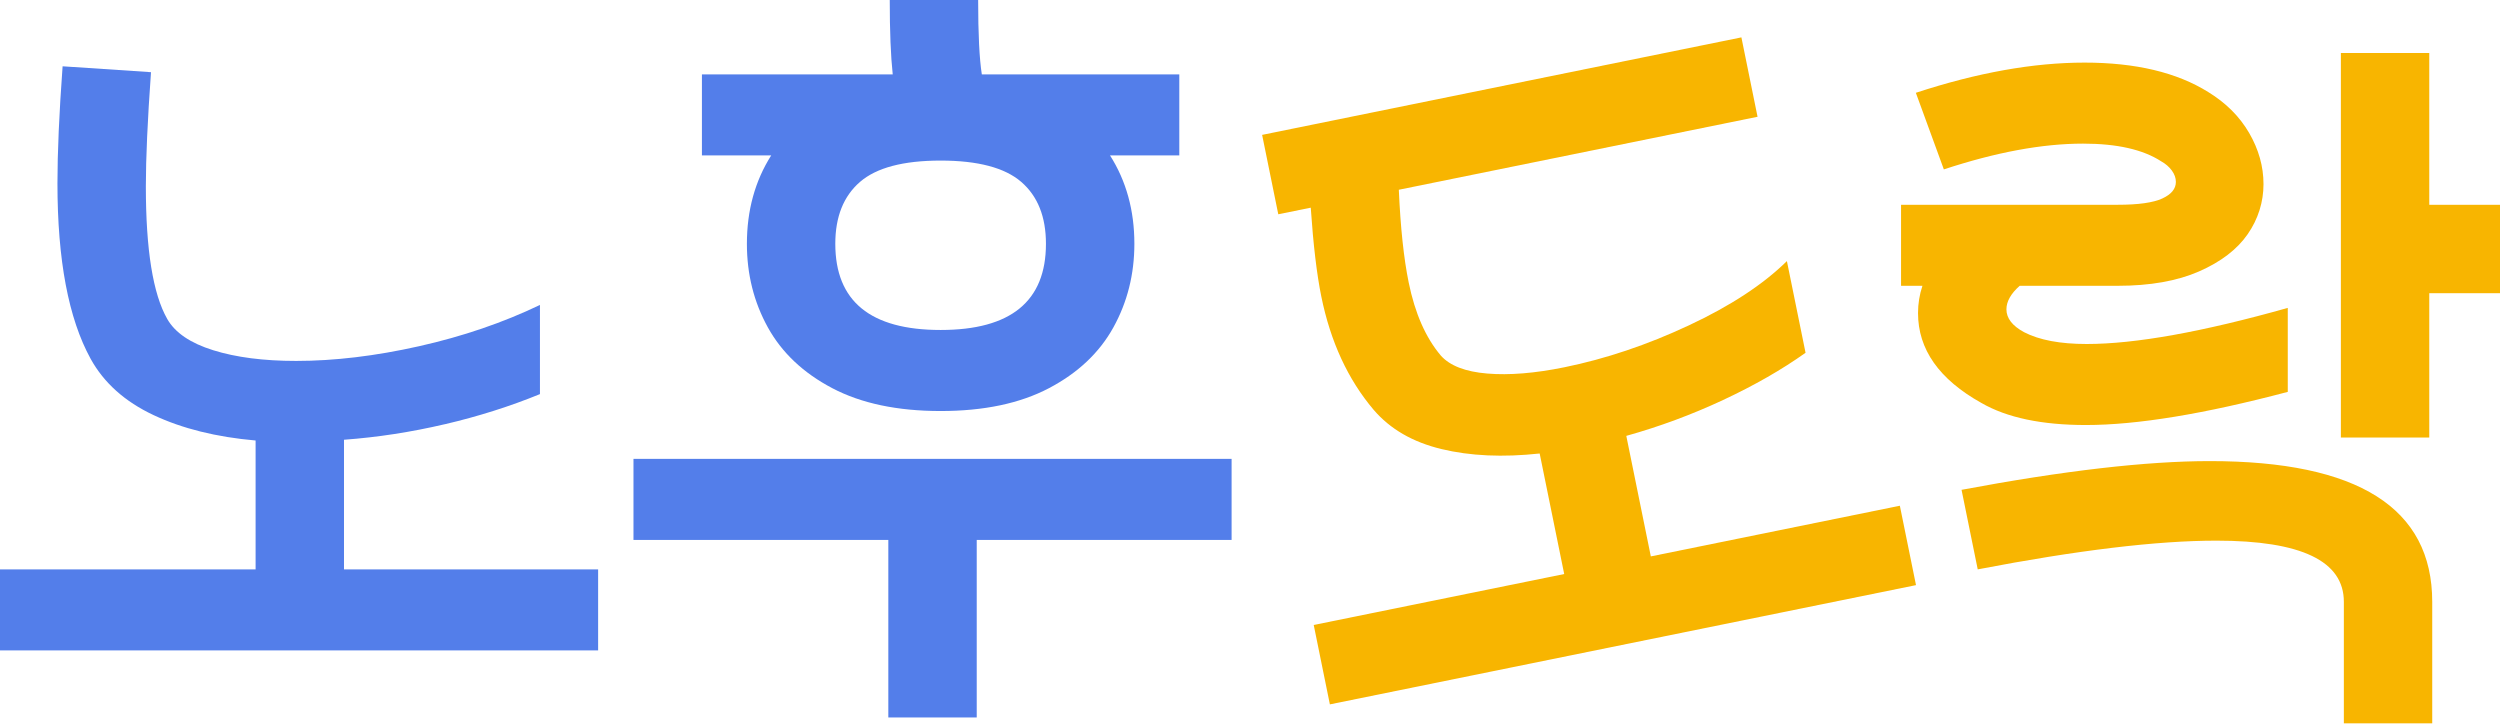
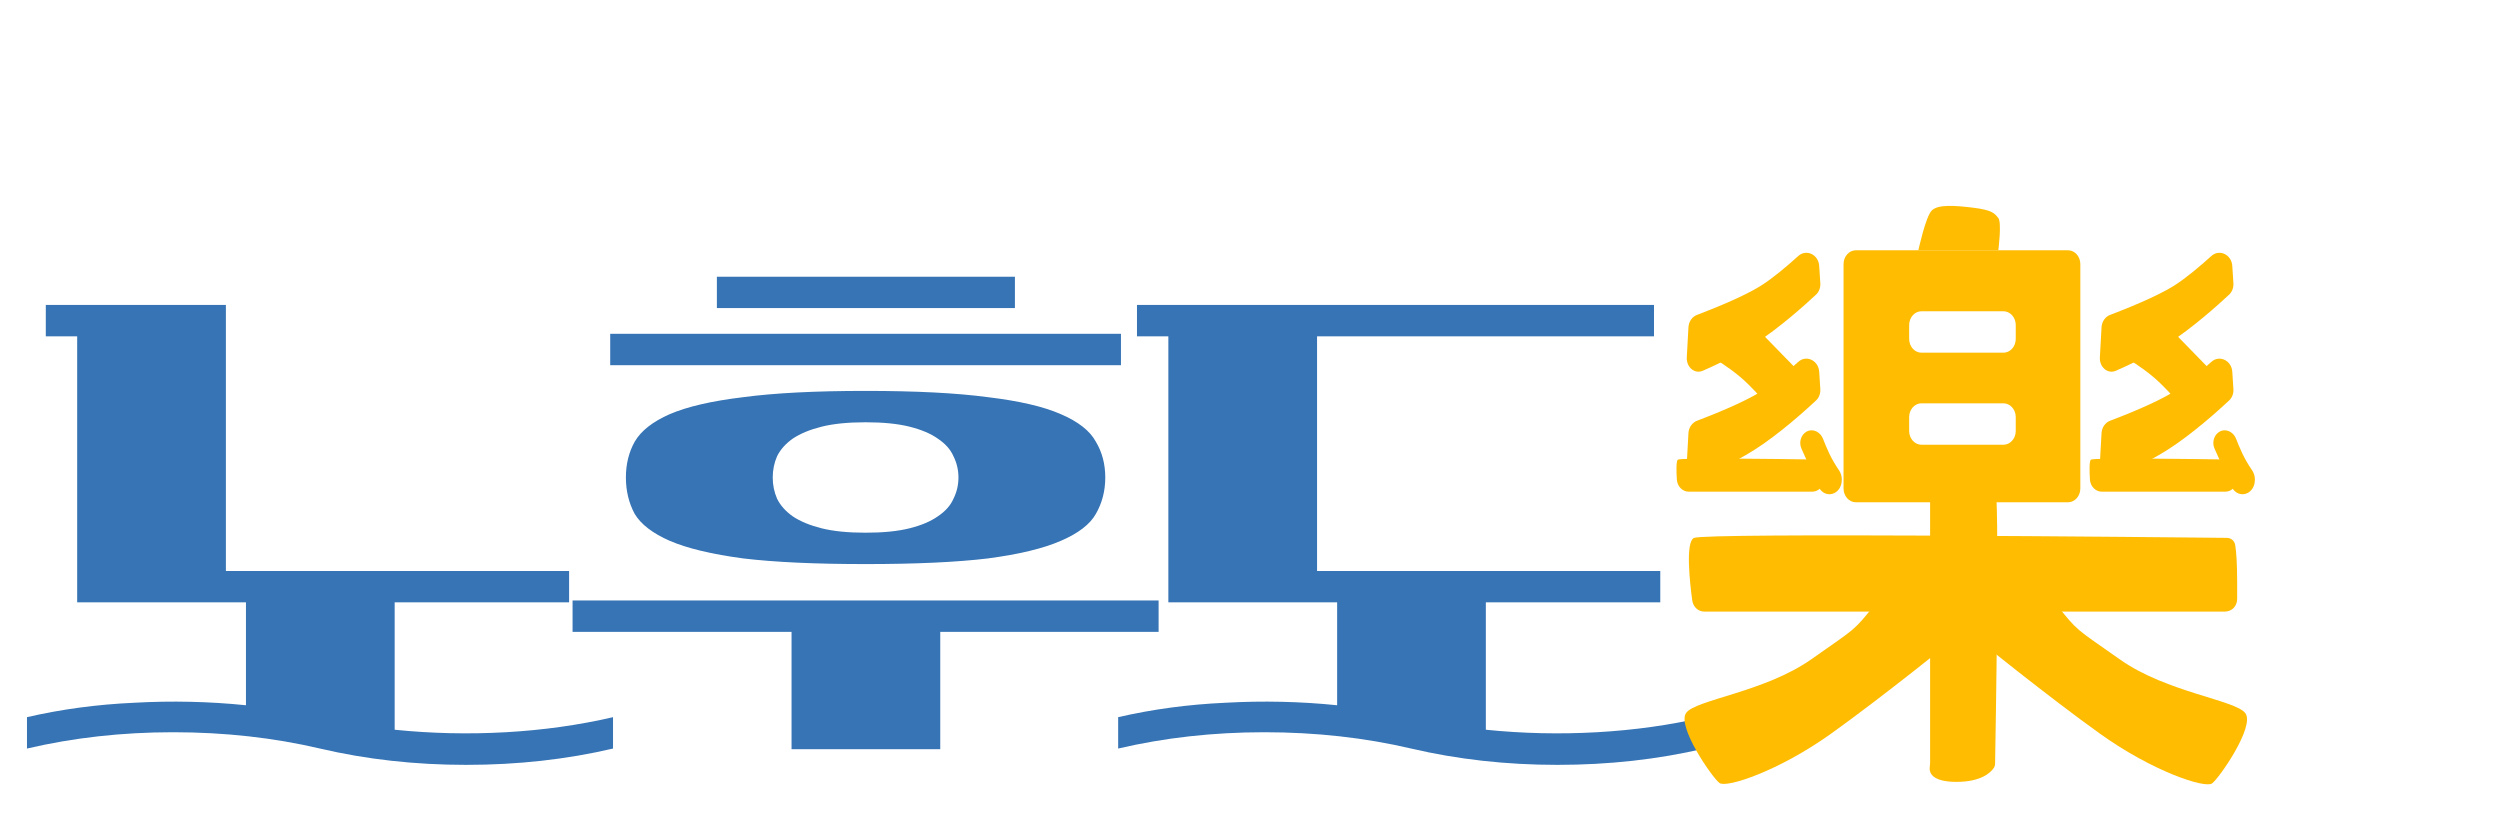
- <svg xmlns="http://www.w3.org/2000/svg" id="_레이어_2" data-name="레이어 2" viewBox="0 0 1000 289.34">
-   <defs>
-     <style>
-       .cls-1 {
-         fill: #f8b500;
-       }
- 
-       .cls-2 {
-         fill: #537eea;
-       }
-     </style>
-   </defs>
-   <g id="_레이어_1-2" data-name="레이어 1">
-     <g>
-       <path class="cls-2" d="M177.81,169.71c-13.45,3.15-26.86,5.21-40.21,6.19v51.86h101.65v32.41H0v-32.41h102.24v-51.56c-15.72-1.37-29.33-4.76-40.81-10.16-11.5-5.4-19.89-12.92-25.19-22.54-8.85-16.11-13.26-39.49-13.26-70.13,0-12.37.68-27.99,2.06-46.85l35.36,2.36c-1.38,19.25-2.06,34.47-2.06,45.67,0,25.34,2.84,43.02,8.55,53.03,3.13,5.5,9.28,9.68,18.42,12.52,9.12,2.85,20.18,4.27,33.14,4.27,15.32,0,31.72-1.96,49.21-5.89,17.48-3.93,33.58-9.43,48.32-16.5v35.66c-11.99,4.91-24.71,8.94-38.16,12.08Z" />
-       <path class="cls-2" d="M492.64,215.97h-101.95v71.01h-35.36v-71.01h-101.94v-32.41h239.25v32.41ZM392.75,29.76h78.97v32.41h-27.71c6.49,10.21,9.74,22,9.74,35.36,0,12.18-2.81,23.32-8.4,33.44-5.6,10.12-14.19,18.22-25.78,24.31-11.59,6.09-26.03,9.13-43.32,9.13s-31.72-3.04-43.32-9.13c-11.59-6.09-20.18-14.19-25.78-24.31s-8.39-21.26-8.39-33.44c0-13.36,3.24-25.14,9.72-35.36h-27.71V29.76h76.32c-.79-7.27-1.19-17.19-1.19-29.76h35.36c0,13.55.49,23.47,1.47,29.76ZM418.38,97.52c0-10.8-3.28-19.05-9.87-24.75-6.58-5.69-17.34-8.54-32.26-8.54s-25.68,2.85-32.26,8.54c-6.58,5.7-9.87,13.95-9.87,24.75,0,22.98,14.04,34.47,42.13,34.47s42.13-11.49,42.13-34.47Z" />
-       <path class="cls-1" d="M689.25,160c-12.55,5.86-25.46,10.64-38.73,14.35l9.81,48.21,99.61-20.27,6.46,31.76-234.45,47.7-6.46-31.76,100.19-20.38-9.81-48.21c-14.71,1.59-27.81,1-39.3-1.78-11.49-2.77-20.52-8-27.1-15.68-10.29-12.14-17.27-27.26-20.95-45.35-1.8-8.85-3.21-20.7-4.22-35.52l-12.99,2.64-6.46-31.76,191.71-39,6.46,31.76-143.49,29.19c.66,15.1,1.98,27.46,3.94,37.08,2.51,12.32,6.79,22.07,12.86,29.25,3.63,4.07,9.83,6.47,18.6,7.19,8.76.73,19.01-.11,30.76-2.5,16.55-3.37,33.16-8.95,49.81-16.75,16.66-7.79,29.74-16.37,39.26-25.73l7.46,36.67c-9.46,6.74-20.45,13.03-32.98,18.89Z" />
-       <path class="cls-1" d="M760.45,81.91h86.63c8.25,0,14.18-.83,17.83-2.51,3.63-1.67,5.44-3.88,5.44-6.63,0-1.57-.54-3.09-1.62-4.57s-2.51-2.7-4.27-3.68c-7.28-4.72-17.68-7.07-31.23-7.07-16.3,0-34.88,3.44-55.69,10.31l-11.2-30.64c24.55-8.06,47.04-12.08,67.47-12.08s36.93,3.93,49.5,11.79c7.06,4.32,12.52,9.77,16.35,16.35,3.82,6.59,5.74,13.41,5.74,20.48s-2.11,13.95-6.34,20.03c-4.22,6.09-10.71,11.05-19.45,14.88-8.74,3.83-19.59,5.75-32.55,5.75h-39.19c-3.54,3.14-5.3,6.29-5.3,9.42,0,3.54,2.35,6.59,7.07,9.14,6.08,3.15,14.43,4.72,25.04,4.72,19.45,0,46.25-4.81,80.43-14.44v33.59c-33.4,8.84-60.3,13.26-80.73,13.26-17.68,0-31.63-2.94-41.84-8.84-16.89-9.43-25.33-21.41-25.33-35.95,0-3.73.59-7.37,1.76-10.9h-8.55v-32.41ZM937.54,289.34v-48.62c0-16.3-17-24.46-50.98-24.46-23.77,0-55.59,3.83-95.47,11.49l-6.47-31.82c40.85-7.66,73.95-11.49,99.29-11.49,59.32,0,88.98,18.76,88.98,56.28v48.62h-35.36ZM971.71,21.21v60.7h28.29v35.36h-28.29v57.75h-35.36V21.21h35.36Z" />
-     </g>
-   </g>
+ <svg xmlns="http://www.w3.org/2000/svg" width="255" height="85" viewBox="0 0 255 85" fill="none">
+   <path d="M23.04 58.24H58.048V61.44H40.256V74.432C44.011 74.816 47.787 74.901 51.584 74.688C55.381 74.475 59.029 73.963 62.528 73.152V76.352C57.792 77.461 52.8 78.016 47.552 78.016C42.347 78.016 37.376 77.461 32.64 76.352C27.904 75.243 22.912 74.688 17.664 74.688C12.459 74.688 7.488 75.243 2.752 76.352V73.152C6.251 72.341 9.899 71.851 13.696 71.68C17.536 71.467 21.333 71.552 25.088 71.936V61.44H7.872V34.304H4.672V31.104H23.04V58.24ZM88.29 57.536C83.17 57.536 79.01 57.344 75.81 56.96C72.61 56.533 70.114 55.936 68.322 55.168C66.573 54.4 65.378 53.483 64.738 52.416C64.141 51.307 63.842 50.069 63.842 48.704C63.842 47.339 64.141 46.123 64.738 45.056C65.378 43.947 66.573 43.008 68.322 42.24C70.114 41.472 72.61 40.896 75.81 40.512C79.01 40.085 83.17 39.872 88.29 39.872C93.41 39.872 97.57 40.085 100.77 40.512C103.97 40.896 106.445 41.472 108.194 42.24C109.986 43.008 111.181 43.947 111.778 45.056C112.418 46.123 112.738 47.339 112.738 48.704C112.738 50.069 112.418 51.307 111.778 52.416C111.181 53.483 109.986 54.4 108.194 55.168C106.445 55.936 103.97 56.533 100.77 56.96C97.57 57.344 93.41 57.536 88.29 57.536ZM118.178 61.248V64.448H95.906V76.416H80.738V64.448H58.402V61.248H118.178ZM88.29 43.072C86.498 43.072 85.005 43.221 83.81 43.52C82.615 43.819 81.634 44.224 80.866 44.736C80.141 45.248 79.607 45.845 79.266 46.528C78.967 47.211 78.818 47.936 78.818 48.704C78.818 49.472 78.967 50.197 79.266 50.88C79.607 51.563 80.141 52.16 80.866 52.672C81.634 53.184 82.615 53.589 83.81 53.888C85.005 54.187 86.498 54.336 88.29 54.336C90.082 54.336 91.575 54.187 92.77 53.888C93.965 53.589 94.925 53.184 95.65 52.672C96.418 52.16 96.951 51.563 97.25 50.88C97.591 50.197 97.762 49.472 97.762 48.704C97.762 47.936 97.591 47.211 97.25 46.528C96.951 45.845 96.418 45.248 95.65 44.736C94.925 44.224 93.965 43.819 92.77 43.52C91.575 43.221 90.082 43.072 88.29 43.072ZM114.338 34.048V37.248H62.242V34.048H114.338ZM103.522 28.224V31.424H73.122V28.224H103.522ZM168.708 31.104V34.304H134.34V58.24H169.348V61.44H151.556V74.432C155.311 74.816 159.087 74.901 162.884 74.688C166.681 74.475 170.329 73.963 173.828 73.152V76.352C169.092 77.461 164.1 78.016 158.852 78.016C153.647 78.016 148.676 77.461 143.94 76.352C139.204 75.243 134.212 74.688 128.964 74.688C123.759 74.688 118.788 75.243 114.052 76.352V73.152C117.551 72.341 121.199 71.851 124.996 71.68C128.836 71.467 132.633 71.552 136.388 71.936V61.44H119.172V34.304H115.972V31.104H168.708Z" fill="#3674B5" />
+   <path d="M176.092 32.212C176.561 31.642 177.351 31.604 177.861 32.127L183.822 38.245C184.334 38.77 184.369 39.661 183.902 40.235L182.628 41.799C182.101 42.446 181.172 42.41 180.647 41.761C180.076 41.056 179.272 40.128 178.286 39.16C177.193 38.088 175.848 37.172 174.823 36.548C174.067 36.087 173.86 34.928 174.444 34.217L176.092 32.212Z" fill="#FFBC00" />
+   <path d="M218.227 32.212C218.695 31.642 219.486 31.604 219.996 32.127L225.957 38.245C226.468 38.77 226.504 39.661 226.036 40.235L224.762 41.799C224.236 42.446 223.307 42.41 222.782 41.761C222.211 41.056 221.407 40.128 220.421 39.16C219.328 38.088 217.983 37.172 216.958 36.548C216.201 36.087 215.995 34.928 216.578 34.217L218.227 32.212Z" fill="#FFBC00" />
+   <path d="M187.154 50.268C186.542 50.61 185.798 50.332 185.491 49.647L183.749 45.763C183.464 45.127 183.692 44.352 184.259 44.031C184.891 43.674 185.668 44.034 185.949 44.763C186.118 45.205 186.333 45.722 186.593 46.273C186.876 46.875 187.238 47.467 187.579 47.972C188.086 48.722 187.905 49.849 187.154 50.268Z" fill="#FFBC00" />
+   <path d="M229.289 50.268C228.676 50.61 227.933 50.332 227.625 49.647L225.884 45.763C225.598 45.127 225.826 44.352 226.393 44.031C227.025 43.674 227.803 44.034 228.083 44.763C228.253 45.205 228.467 45.722 228.727 46.273C229.011 46.875 229.372 47.467 229.714 47.972C230.221 48.722 230.039 49.849 229.289 50.268Z" fill="#FFBC00" />
+   <path d="M172.052 47.248C171.996 48.245 172.852 48.977 173.682 48.615C175.09 48.001 177.131 47.034 178.966 45.872C181.458 44.293 184.163 41.852 185.238 40.847C185.543 40.563 185.701 40.131 185.673 39.688L185.558 37.919C185.483 36.754 184.237 36.175 183.426 36.908C182.279 37.945 180.821 39.181 179.611 39.943C177.819 41.071 174.594 42.349 173.09 42.919C172.6 43.105 172.254 43.603 172.222 44.182L172.052 47.248Z" fill="#FFBC00" />
+   <path d="M214.186 47.248C214.131 48.245 214.987 48.977 215.816 48.615C217.224 48.001 219.265 47.034 221.1 45.872C223.593 44.293 226.297 41.852 227.373 40.847C227.677 40.563 227.836 40.131 227.807 39.688L227.693 37.919C227.617 36.754 226.371 36.175 225.561 36.908C224.414 37.945 222.955 39.181 221.746 39.943C219.953 41.071 216.728 42.349 215.224 42.919C214.734 43.105 214.389 43.603 214.357 44.182L214.186 47.248Z" fill="#FFBC00" />
+   <path d="M172.052 36.451C171.996 37.448 172.852 38.179 173.682 37.818C175.09 37.204 177.131 36.236 178.966 35.074C181.458 33.496 184.163 31.054 185.238 30.05C185.543 29.766 185.701 29.334 185.673 28.891L185.558 27.121C185.483 25.956 184.237 25.378 183.426 26.11C182.279 27.148 180.821 28.384 179.611 29.145C177.819 30.274 174.594 31.552 173.09 32.122C172.6 32.307 172.254 32.806 172.222 33.385L172.052 36.451Z" fill="#FFBC00" />
+   <path d="M214.186 36.451C214.131 37.448 214.987 38.179 215.816 37.818C217.224 37.204 219.265 36.236 221.1 35.074C223.593 33.496 226.297 31.054 227.373 30.05C227.677 29.766 227.836 29.334 227.807 28.891L227.693 27.121C227.617 25.956 226.371 25.378 225.561 26.11C224.414 27.148 222.955 28.384 221.746 29.145C219.953 30.274 216.728 31.552 215.224 32.122C214.734 32.307 214.389 32.806 214.357 33.385L214.186 36.451Z" fill="#FFBC00" />
+   <path d="M210.939 25.529C211.632 25.529 212.194 26.16 212.194 26.938V49.823C212.194 50.601 211.632 51.231 210.939 51.231H189.297C188.604 51.231 188.042 50.601 188.042 49.823V26.938C188.042 26.16 188.604 25.529 189.297 25.529H210.939ZM195.988 41.138C195.295 41.138 194.733 41.769 194.733 42.547V43.955C194.733 44.733 195.295 45.363 195.988 45.363H204.352C205.045 45.363 205.607 44.733 205.607 43.955V42.547C205.607 41.769 205.045 41.138 204.352 41.138H195.988ZM195.988 31.749C195.295 31.749 194.733 32.38 194.733 33.158V34.566C194.733 35.344 195.295 35.974 195.988 35.974H204.352C205.045 35.974 205.607 35.344 205.607 34.566V33.158C205.607 32.38 205.045 31.749 204.352 31.749H195.988Z" fill="#FFBC00" />
+   <path d="M197.033 21.48C197.661 20.835 199.334 20.952 201.268 21.187C203.202 21.422 203.463 21.774 203.829 22.243C204.195 22.712 203.829 25.529 203.829 25.529H195.674C195.674 25.529 196.406 22.126 197.033 21.48Z" fill="#FFBC00" />
+   <path d="M172.777 54.87C173.85 54.322 220.829 54.796 227.128 54.862C227.57 54.867 227.928 55.152 228 55.641C228.094 56.279 228.19 57.402 228.19 59.33C228.19 60.075 228.19 60.645 228.19 61.079C228.19 61.857 227.628 62.381 226.935 62.381H173.82C173.215 62.381 172.698 61.899 172.607 61.228C172.337 59.233 171.924 55.305 172.777 54.87Z" fill="#FFBC00" />
+   <path d="M171.138 46.885C171.401 46.668 181.973 46.821 185.097 46.871C185.618 46.879 186.02 47.266 186.041 47.851C186.05 48.107 186.056 48.426 186.056 48.825C186.056 49.583 185.508 50.153 184.833 50.153H172.256C171.619 50.153 171.081 49.616 171.037 48.902C170.985 48.042 170.964 47.029 171.138 46.885Z" fill="#FFBC00" />
+   <path d="M213.272 46.885C213.536 46.668 224.108 46.821 227.231 46.871C227.753 46.879 228.155 47.266 228.175 47.851C228.184 48.107 228.19 48.426 228.19 48.825C228.19 49.583 227.642 50.153 226.967 50.153H214.39C213.753 50.153 213.215 49.616 213.172 48.902C213.12 48.042 213.098 47.029 213.272 46.885Z" fill="#FFBC00" />
+   <path d="M203.495 49.515C203.983 50.107 203.55 75.022 203.5 77.847C203.496 78.026 203.464 78.193 203.366 78.335C203.057 78.786 202.099 79.751 199.562 79.751C197.118 79.751 196.815 78.856 196.825 78.387C196.828 78.198 196.871 78.01 196.871 77.821V50.801C196.871 50.072 197.364 49.465 198.01 49.412C199.804 49.265 203.119 49.06 203.495 49.515Z" fill="#FFBC00" />
+   <path d="M171.993 72.709C172.986 71.359 179.991 70.596 184.749 67.251C189.506 63.907 188.983 64.435 191.283 61.618C193.583 58.801 194.035 56.278 194.035 56.278L199.438 65.08C199.438 65.08 192.119 71.007 186.787 74.821C181.455 78.636 176.123 80.396 175.391 79.868C174.659 79.34 171 74.058 171.993 72.709Z" fill="#FFBC00" />
+   <path d="M229.027 72.749C228.034 71.4 221.029 70.637 216.272 67.292C211.514 63.947 212.037 64.475 209.737 61.658C207.437 58.842 206.985 56.318 206.985 56.318L201.582 65.121C201.582 65.121 208.901 71.047 214.233 74.862C219.565 78.676 224.897 80.436 225.629 79.908C226.361 79.38 230.02 74.099 229.027 72.749Z" fill="#FFBC00" />
</svg>
